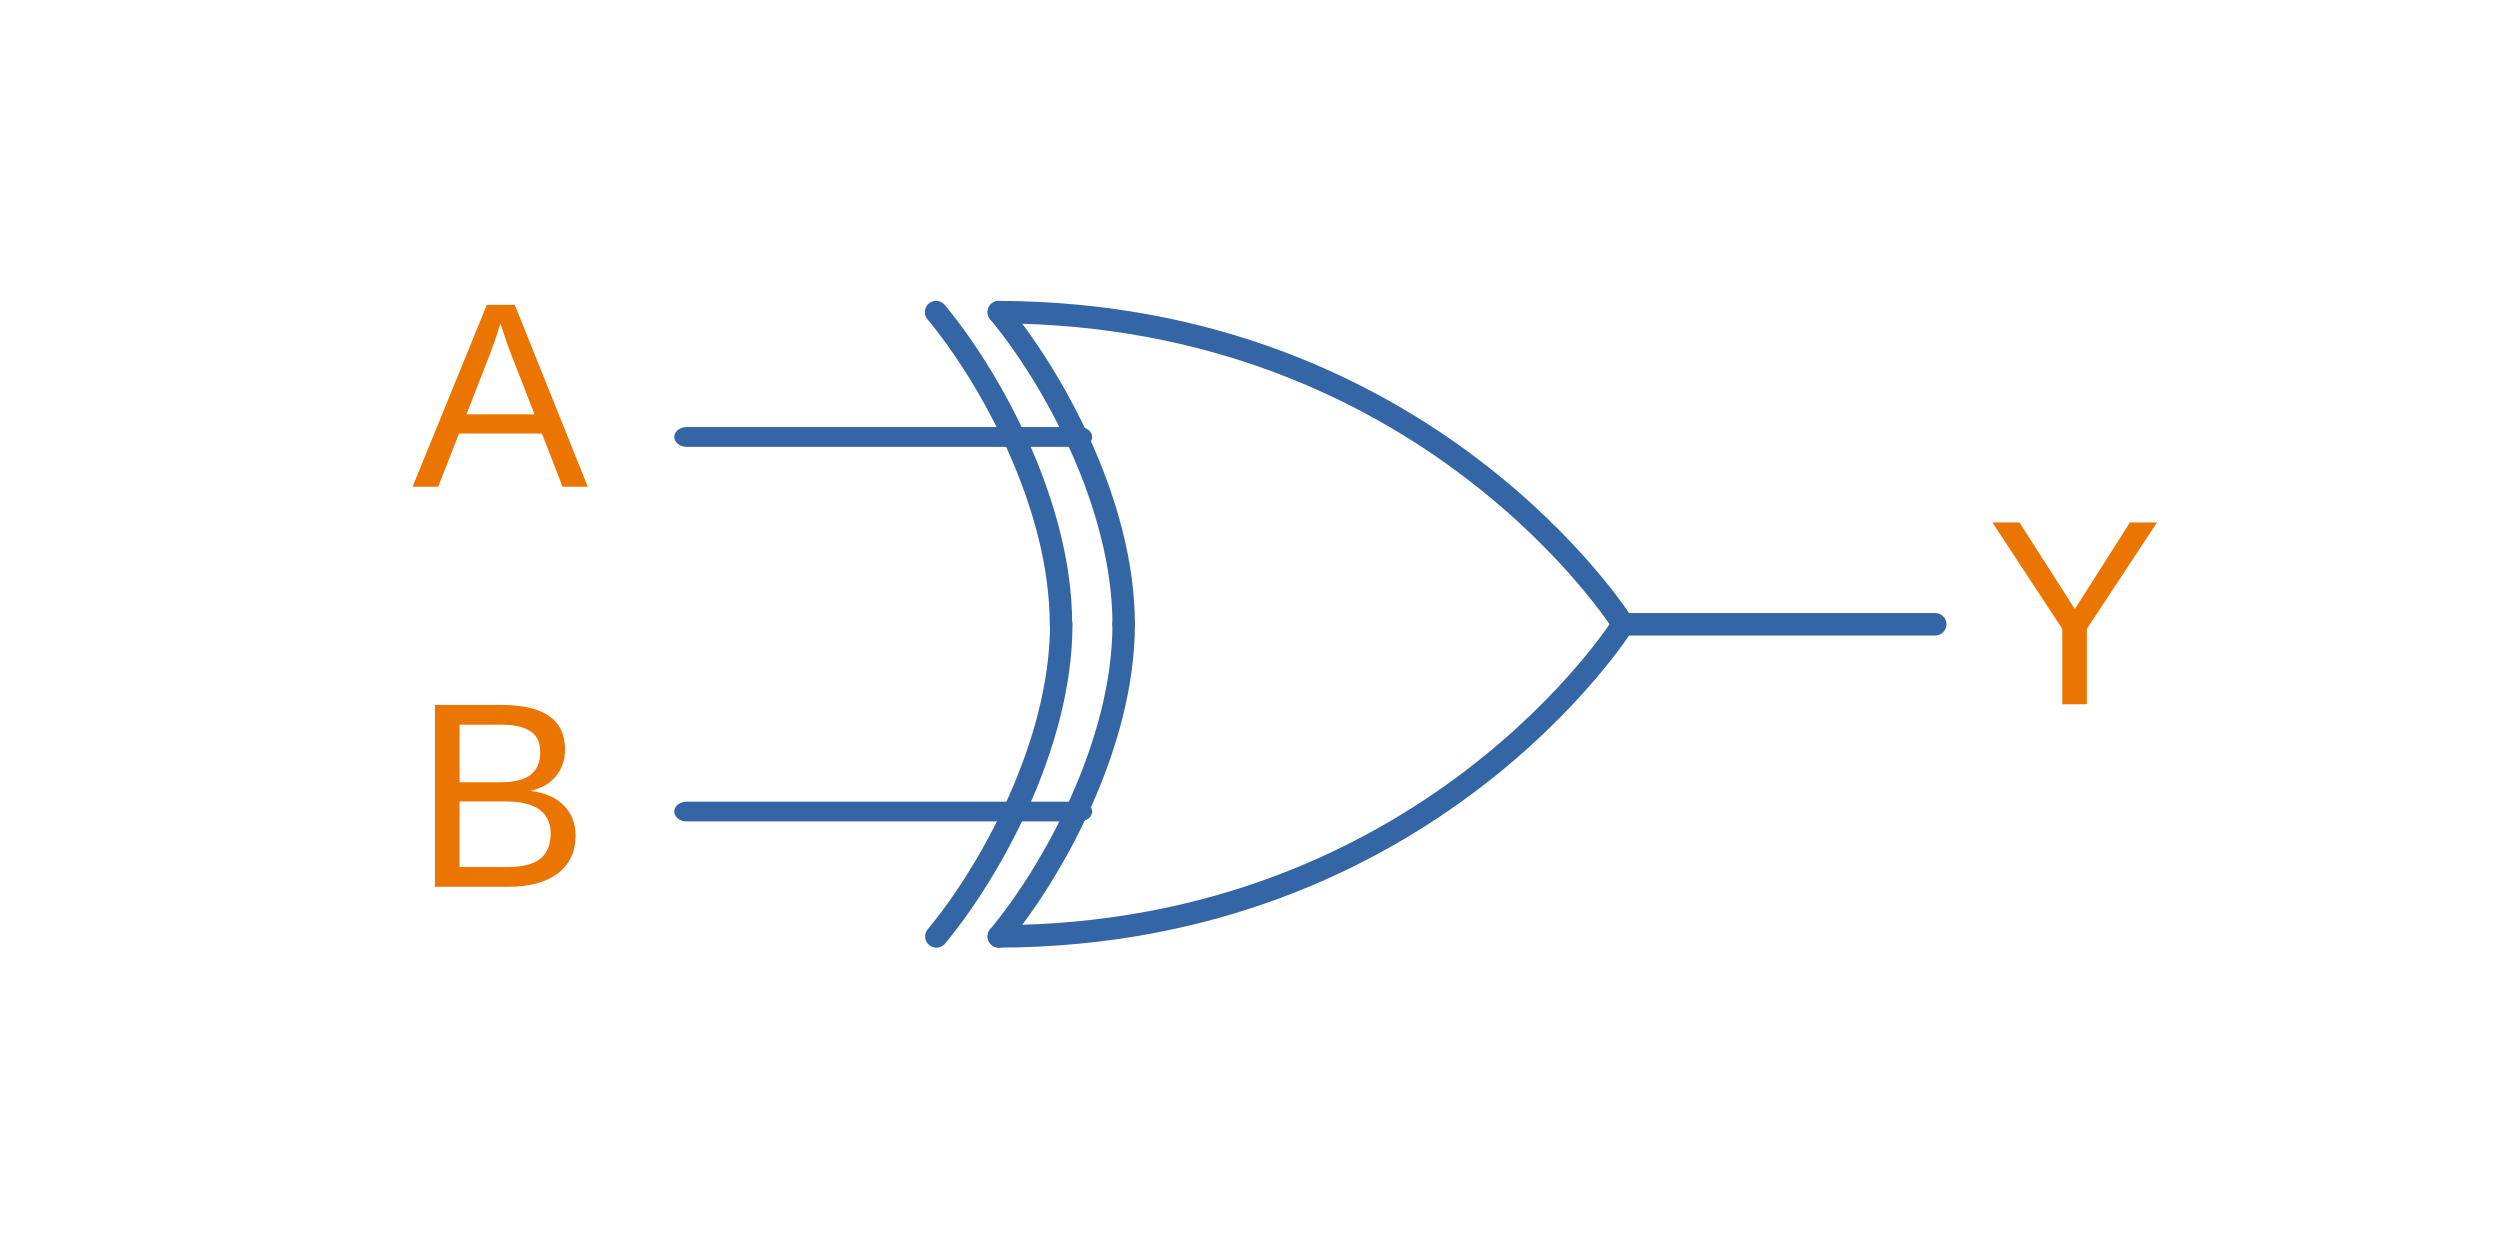
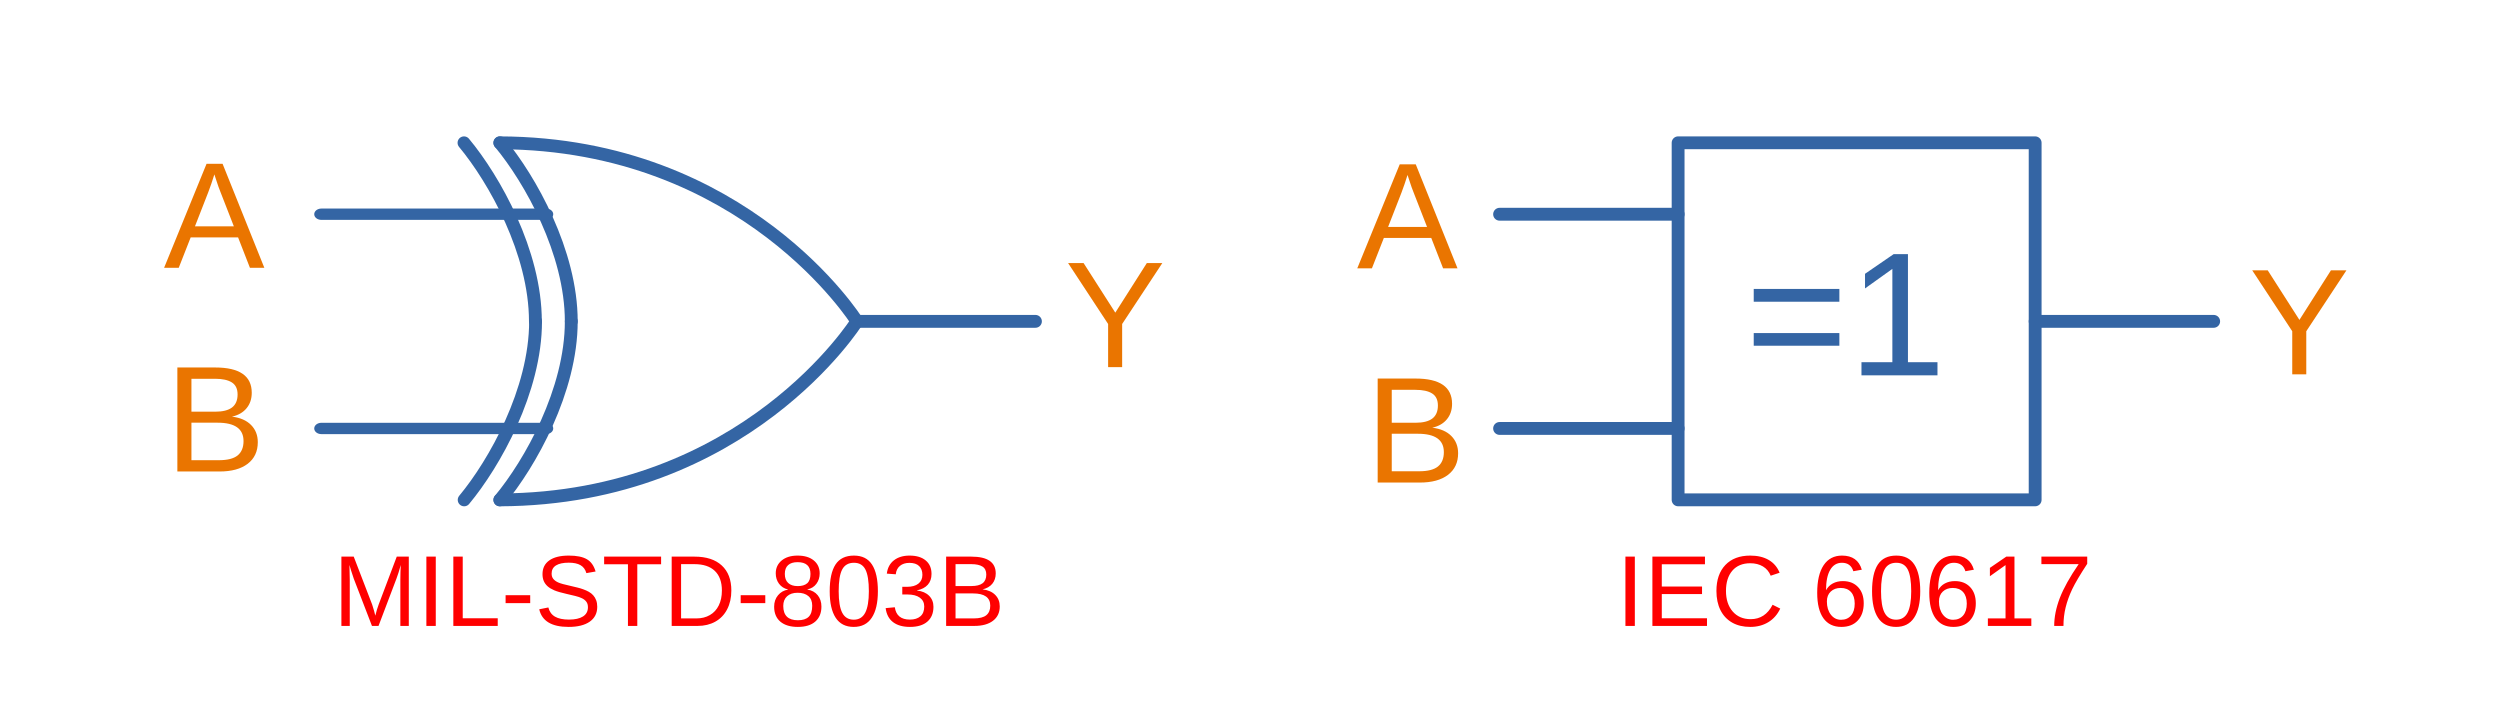
- <svg xmlns="http://www.w3.org/2000/svg" width="100%" height="100%" viewBox="0 0 473 237" version="1.1" xml:space="preserve" style="fill-rule:evenodd;clip-rule:evenodd;stroke-linecap:round;stroke-linejoin:round;stroke-miterlimit:1.5;">
-   <g transform="matrix(1,0,0,1,-301.367,-125.687)">
+ <svg xmlns="http://www.w3.org/2000/svg" width="100%" height="100%" viewBox="0 0 827 237" version="1.1" xml:space="preserve" style="fill-rule:evenodd;clip-rule:evenodd;stroke-linecap:round;stroke-linejoin:round;stroke-miterlimit:1.5;">
+   <g transform="matrix(1,0,0,1,-324.989,-137.498)">
    <text x="677.227px" y="258.937px" style="font-family:'ArialMT', 'Arial', sans-serif;font-size:50px;fill:rgb(234,117,0);">Y</text>
  </g>
-   <g transform="matrix(1,0,0,1,-599.263,-166.846)">
+   <g transform="matrix(1,0,0,1,66.7208,-135.1)">
+     <text x="677.227px" y="258.937px" style="font-family:'ArialMT', 'Arial', sans-serif;font-size:50px;fill:rgb(234,117,0);">Y</text>
+   </g>
+   <g transform="matrix(1,0,0,1,-623.036,-170.354)">
    <text x="677.227px" y="258.937px" style="font-family:'ArialMT', 'Arial', sans-serif;font-size:50px;fill:rgb(234,117,0);">A</text>
  </g>
-   <g transform="matrix(1,0,0,1,-599.044,-91.1574)">
+   <g transform="matrix(1,0,0,1,-228.335,-170.175)">
+     <text x="677.227px" y="258.937px" style="font-family:'ArialMT', 'Arial', sans-serif;font-size:50px;fill:rgb(234,117,0);">A</text>
+   </g>
+   <g transform="matrix(1,0,0,1,-567.026,-51.8828)">
+     <text x="677.227px" y="258.937px" style="font-family:'ArialMT', 'Arial', sans-serif;font-size:33.333px;fill:rgb(255,0,0);">MIL-STD-803B</text>
+   </g>
+   <g transform="matrix(1,0,0,1,-142.611,-51.8828)">
+     <text x="677.227px" y="258.937px" style="font-family:'ArialMT', 'Arial', sans-serif;font-size:33.333px;fill:rgb(255,0,0);">IEC 60617</text>
+   </g>
+   <g transform="matrix(1,0,0,1,-622.666,-102.968)">
    <text x="677.227px" y="258.937px" style="font-family:'ArialMT', 'Arial', sans-serif;font-size:50px;fill:rgb(234,117,0);">B</text>
  </g>
-   <g id="gate-xor" transform="matrix(1,0,0,1,-578.795,-2303.15)">
+   <g transform="matrix(1,0,0,1,-225.601,-99.3089)">
+     <text x="677.227px" y="258.937px" style="font-family:'ArialMT', 'Arial', sans-serif;font-size:50px;fill:rgb(234,117,0);">B</text>
+   </g>
+   <g id="gate-xor" transform="matrix(1,0,0,1,-602.417,-2314.96)">
    <g>
      <g transform="matrix(1.25899,0,0,1,-257.828,944.882)">
        <path d="M826.772,1440.94L767.717,1440.94" style="fill:none;stroke:rgb(52,101,164);stroke-width:3.74px;" />
      </g>
      <g transform="matrix(1.25899,0,0,1,-257.828,944.882)">
        <path d="M826.772,1511.81L767.717,1511.81" style="fill:none;stroke:rgb(52,101,164);stroke-width:3.74px;" />
      </g>
      <g transform="matrix(1,0,0,1,-59,944.882)">
        <path d="M944.882,1476.38L1003.94,1476.38" style="fill:none;stroke:rgb(52,101,164);stroke-width:4.25px;" />
      </g>
      <g transform="matrix(1,0,0,1,-59,708.661)">
        <path d="M826.772,1653.54C908.072,1653.82 944.882,1712.6 944.882,1712.6" style="fill:none;stroke:rgb(52,101,164);stroke-width:4.25px;" />
      </g>
      <g transform="matrix(1,0,0,-1,-59,4133.86)">
        <path d="M826.772,1653.54C908.072,1653.82 944.882,1712.6 944.882,1712.6" style="fill:none;stroke:rgb(52,101,164);stroke-width:4.25px;" />
      </g>
      <g transform="matrix(1,0,0,1,-59,708.661)">
        <path d="M826.772,1653.54C836.801,1665.59 850.394,1689.75 850.394,1712.6" style="fill:none;stroke:rgb(52,101,164);stroke-width:4.25px;" />
      </g>
      <g transform="matrix(1,0,0,1,-70.8661,708.661)">
        <path d="M826.772,1653.54C836.801,1665.59 850.394,1689.75 850.394,1712.6" style="fill:none;stroke:rgb(52,101,164);stroke-width:4.25px;" />
      </g>
      <g transform="matrix(1,0,0,-1,-59,4133.86)">
        <path d="M826.772,1653.54C836.801,1665.59 850.394,1689.75 850.394,1712.6" style="fill:none;stroke:rgb(52,101,164);stroke-width:4.25px;" />
      </g>
      <g transform="matrix(1,0,0,-1,-70.811,4133.86)">
        <path d="M826.772,1653.54C836.801,1665.59 850.394,1689.75 850.394,1712.6" style="fill:none;stroke:rgb(52,101,164);stroke-width:4.25px;" />
      </g>
    </g>
  </g>
+   <g id="gate-xor-iec" transform="matrix(1,0,0,1,-566.929,-2314.96)">
+     <g transform="matrix(1,0,0,1,466.993,2146.89)">
+       <text x="677.227px" y="292.237px" style="font-family:'ArialMT', 'Arial', sans-serif;font-size:58.3px;fill:rgb(52,101,164);">=1</text>
+     </g>
+     <g transform="matrix(1,0,0,1,649.606,0)">
+       <rect x="472.441" y="2362.2" width="118.11" height="118.11" style="fill:none;stroke:rgb(52,101,164);stroke-width:4.25px;" />
+     </g>
+     <g transform="matrix(1,0,0,1,649.606,0)">
+       <path d="M472.441,2385.83L413.386,2385.83" style="fill:none;stroke:rgb(52,101,164);stroke-width:4.25px;" />
+     </g>
+     <g transform="matrix(1,0,0,1,649.606,0)">
+       <path d="M472.441,2456.69L413.386,2456.69" style="fill:none;stroke:rgb(52,101,164);stroke-width:4.25px;" />
+     </g>
+     <g transform="matrix(1,0,0,1,649.606,35.4331)">
+       <path d="M590.551,2385.83L649.606,2385.83" style="fill:none;stroke:rgb(52,101,164);stroke-width:4.25px;" />
+     </g>
+   </g>
</svg>
